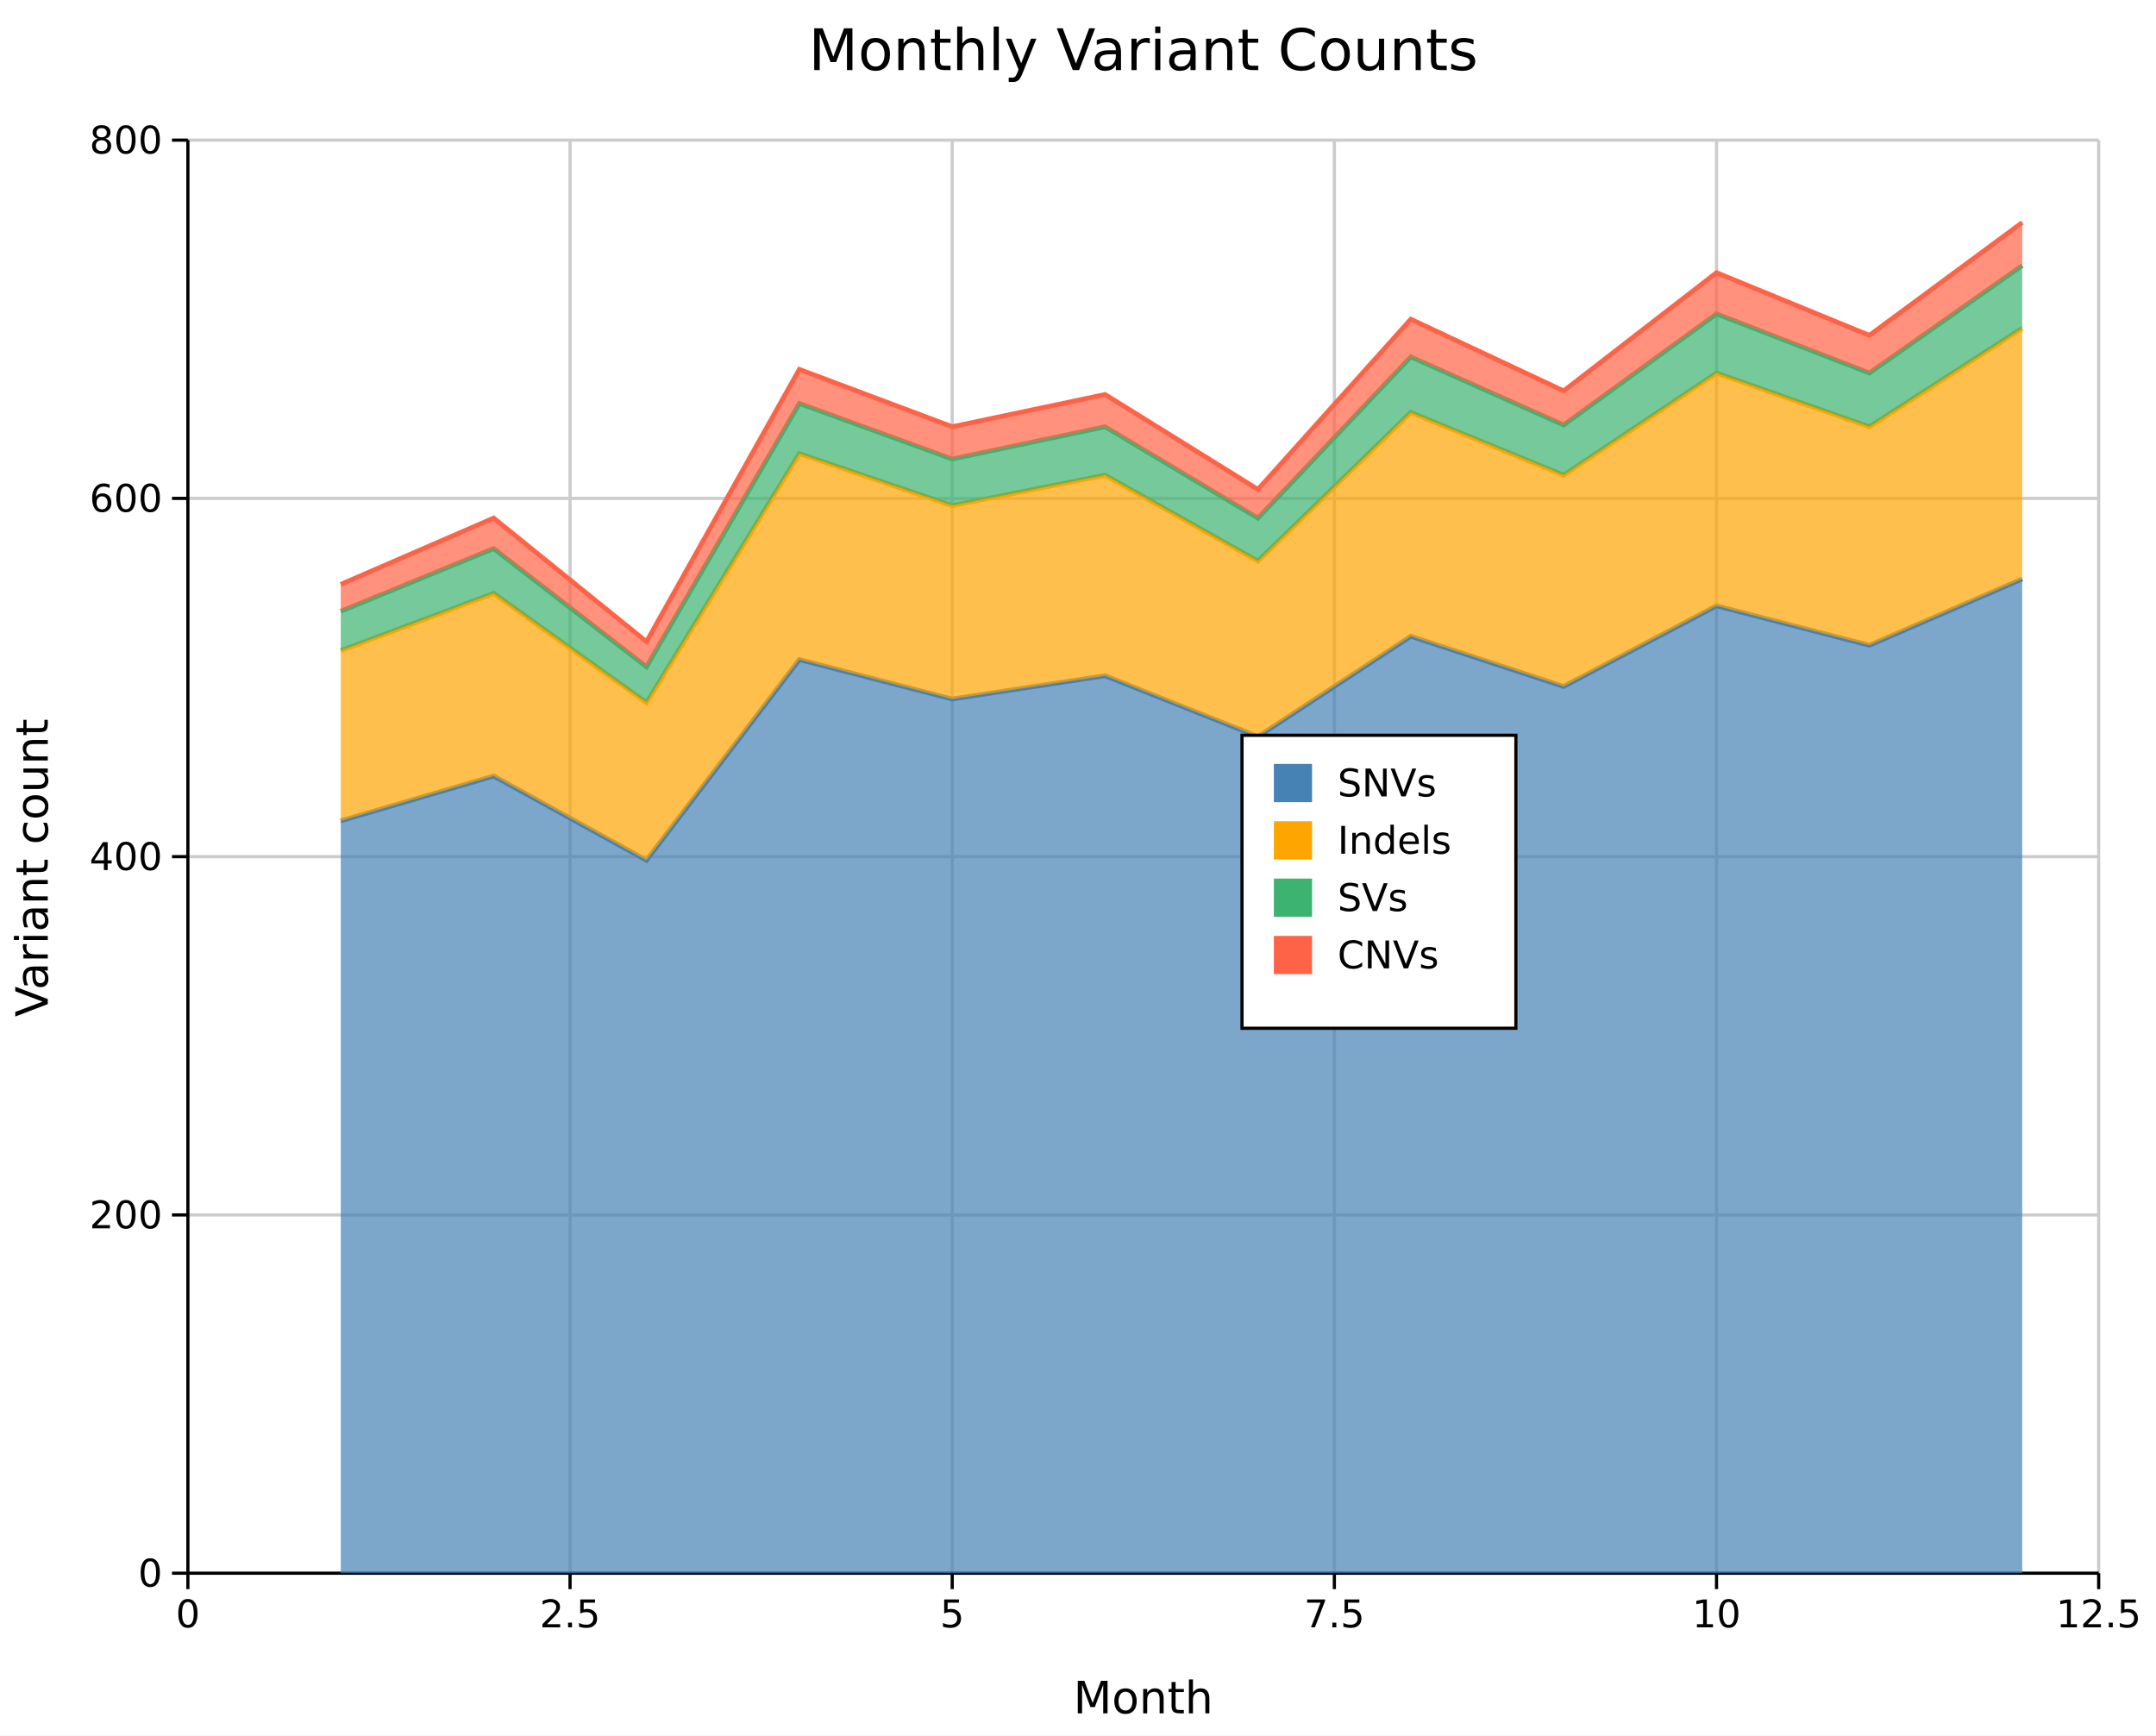
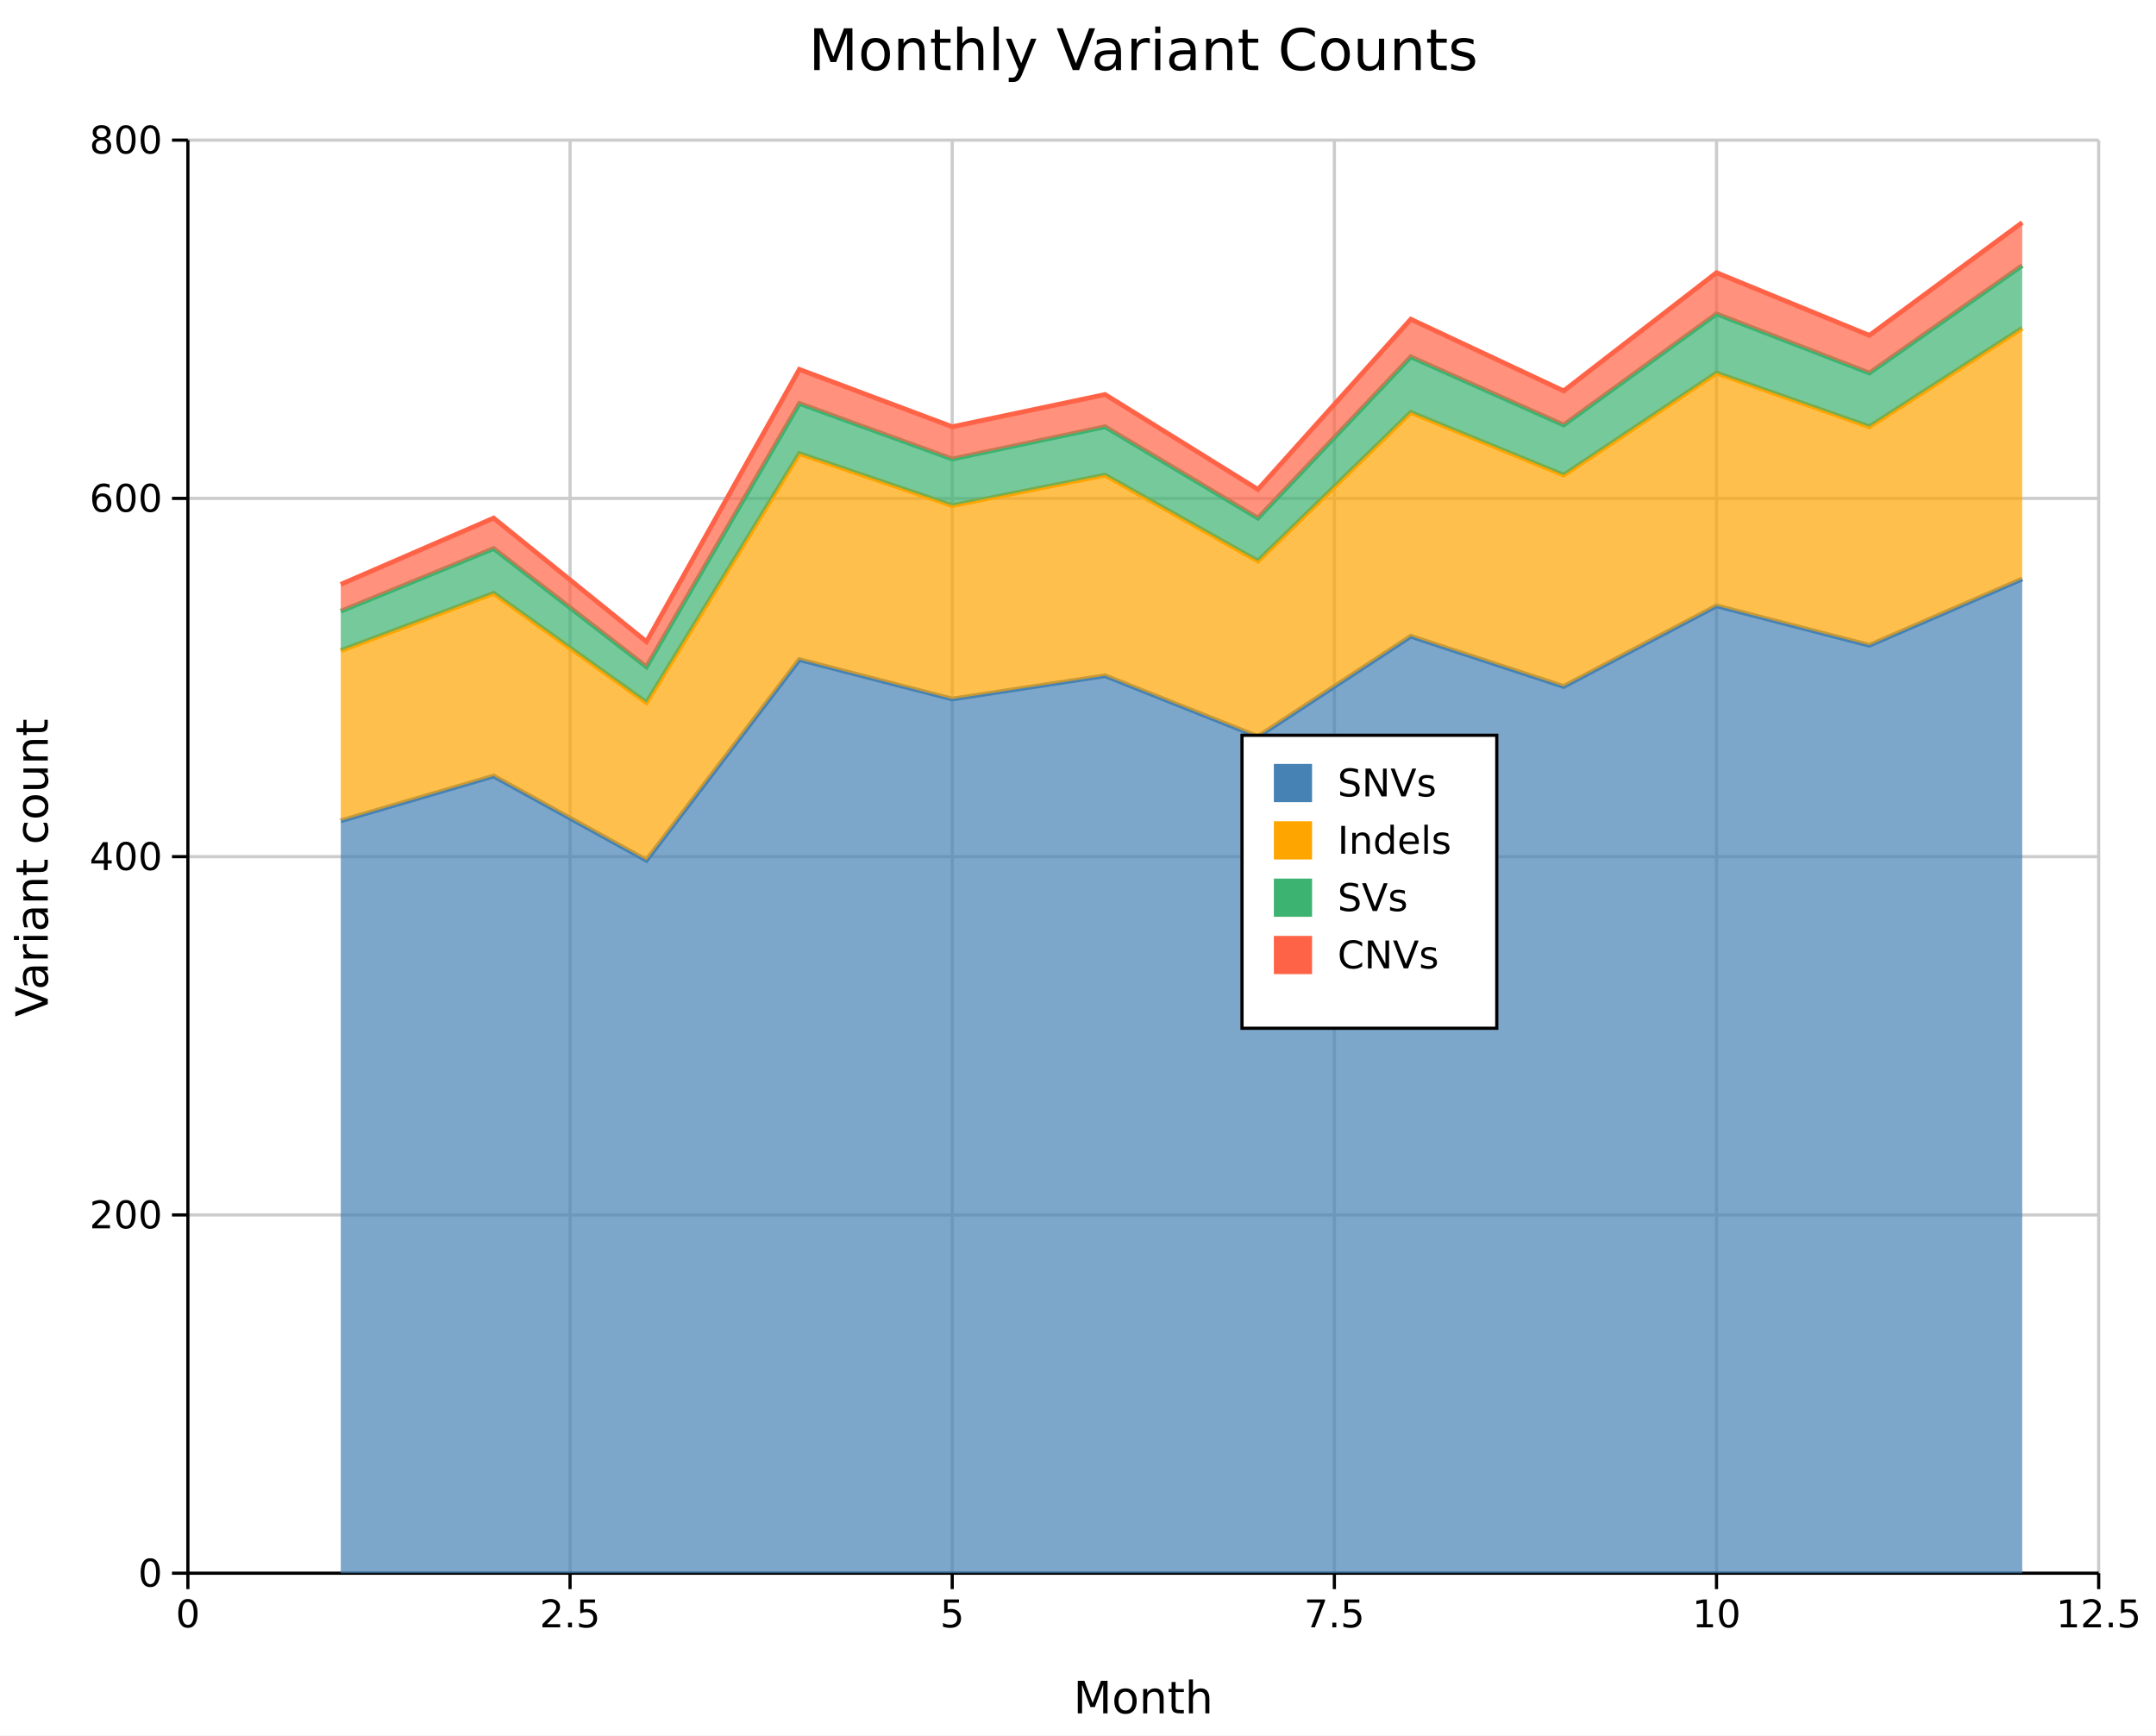
<svg xmlns="http://www.w3.org/2000/svg" width="677" height="545" font-family="DejaVu Sans, Liberation Sans, Arial, sans-serif" fill="black">
  <rect width="100%" height="100%" fill="white" />
  <defs>
    <clipPath id="kuva-clip-10">
      <rect x="59" y="44" width="600" height="450" />
    </clipPath>
  </defs>
  <line x1="179" y1="44" x2="179" y2="494" stroke="#cccccc" stroke-width="1" />
  <line x1="299" y1="44" x2="299" y2="494" stroke="#cccccc" stroke-width="1" />
  <line x1="419" y1="44" x2="419" y2="494" stroke="#cccccc" stroke-width="1" />
  <line x1="539" y1="44" x2="539" y2="494" stroke="#cccccc" stroke-width="1" />
  <line x1="659" y1="44" x2="659" y2="494" stroke="#cccccc" stroke-width="1" />
  <line x1="59" y1="381.5" x2="659" y2="381.5" stroke="#cccccc" stroke-width="1" />
  <line x1="59" y1="269" x2="659" y2="269" stroke="#cccccc" stroke-width="1" />
  <line x1="59" y1="156.5" x2="659" y2="156.5" stroke="#cccccc" stroke-width="1" />
  <line x1="59" y1="44" x2="659" y2="44" stroke="#cccccc" stroke-width="1" />
  <line x1="59" y1="494" x2="659" y2="494" stroke="#000000" stroke-width="1" />
  <line x1="59" y1="44" x2="59" y2="494" stroke="#000000" stroke-width="1" />
  <line x1="59" y1="494" x2="59" y2="499" stroke="#000000" stroke-width="1" />
  <text x="59" y="511" font-size="12" text-anchor="middle">0</text>
  <line x1="179" y1="494" x2="179" y2="499" stroke="#000000" stroke-width="1" />
  <text x="179" y="511" font-size="12" text-anchor="middle">2.5</text>
  <line x1="299" y1="494" x2="299" y2="499" stroke="#000000" stroke-width="1" />
  <text x="299" y="511" font-size="12" text-anchor="middle">5</text>
  <line x1="419" y1="494" x2="419" y2="499" stroke="#000000" stroke-width="1" />
  <text x="419" y="511" font-size="12" text-anchor="middle">7.5</text>
  <line x1="539" y1="494" x2="539" y2="499" stroke="#000000" stroke-width="1" />
  <text x="539" y="511" font-size="12" text-anchor="middle">10</text>
  <line x1="659" y1="494" x2="659" y2="499" stroke="#000000" stroke-width="1" />
  <text x="659" y="511" font-size="12" text-anchor="middle">12.5</text>
  <line x1="54" y1="494" x2="59" y2="494" stroke="#000000" stroke-width="1" />
  <text x="51" y="498.2" font-size="12" text-anchor="end">0</text>
  <line x1="54" y1="381.5" x2="59" y2="381.5" stroke="#000000" stroke-width="1" />
  <text x="51" y="385.7" font-size="12" text-anchor="end">200</text>
  <line x1="54" y1="269" x2="59" y2="269" stroke="#000000" stroke-width="1" />
  <text x="51" y="273.2" font-size="12" text-anchor="end">400</text>
  <line x1="54" y1="156.5" x2="59" y2="156.5" stroke="#000000" stroke-width="1" />
  <text x="51" y="160.7" font-size="12" text-anchor="end">600</text>
  <line x1="54" y1="44" x2="59" y2="44" stroke="#000000" stroke-width="1" />
  <text x="51" y="48.2" font-size="12" text-anchor="end">800</text>
  <text x="359" y="538" font-size="14" text-anchor="middle">Month</text>
  <text x="15" y="272.5" font-size="14" text-anchor="middle" transform="rotate(-90,15,272.5)">Variant count</text>
  <text x="359" y="22" font-size="18" text-anchor="middle">Monthly Variant Counts</text>
  <g clip-path="url(#kuva-clip-10)">
    <path d="M 107.0 257.75 L 155.0 243.69 L 203.0 270.13 L 251.0 207.13 L 299.0 219.5 L 347.0 212.19 L 395.0 231.31 L 443.0 199.81 L 491.0 215.56 L 539.0 190.25 L 587.0 202.63 L 635.0 181.81 L 635.0 494.0 L 587.0 494.0 L 539.0 494.0 L 491.0 494.0 L 443.0 494.0 L 395.0 494.0 L 347.0 494.0 L 299.0 494.0 L 251.0 494.0 L 203.0 494.0 L 155.0 494.0 L 107.0 494.0 Z" stroke="none" stroke-width="0" fill="#4682b4" fill-opacity="0.7" />
    <path d="M 107.0 257.75 L 155.0 243.69 L 203.0 270.13 L 251.0 207.13 L 299.0 219.5 L 347.0 212.19 L 395.0 231.31 L 443.0 199.81 L 491.0 215.56 L 539.0 190.25 L 587.0 202.63 L 635.0 181.81 " stroke="#4682b4" stroke-width="1.5" fill="none" />
    <path d="M 107.0 204.31 L 155.0 186.31 L 203.0 220.63 L 251.0 142.44 L 299.0 158.75 L 347.0 149.19 L 395.0 176.19 L 443.0 129.5 L 491.0 149.19 L 539.0 117.13 L 587.0 134.0 L 635.0 103.06 L 635.0 181.81 L 587.0 202.63 L 539.0 190.25 L 491.0 215.56 L 443.0 199.81 L 395.0 231.31 L 347.0 212.19 L 299.0 219.5 L 251.0 207.13 L 203.0 270.13 L 155.0 243.69 L 107.0 257.75 Z" stroke="none" stroke-width="0" fill="#ffa500" fill-opacity="0.7" />
    <path d="M 107.0 204.31 L 155.0 186.31 L 203.0 220.63 L 251.0 142.44 L 299.0 158.75 L 347.0 149.19 L 395.0 176.19 L 443.0 129.5 L 491.0 149.19 L 539.0 117.13 L 587.0 134.0 L 635.0 103.06 " stroke="#ffa500" stroke-width="1.5" fill="none" />
    <path d="M 107.0 191.94 L 155.0 172.25 L 203.0 209.38 L 251.0 126.69 L 299.0 144.13 L 347.0 134.0 L 395.0 162.69 L 443.0 112.06 L 491.0 133.44 L 539.0 98.56 L 587.0 117.13 L 635.0 83.38 L 635.0 103.06 L 587.0 134.0 L 539.0 117.13 L 491.0 149.19 L 443.0 129.5 L 395.0 176.19 L 347.0 149.19 L 299.0 158.75 L 251.0 142.44 L 203.0 220.63 L 155.0 186.31 L 107.0 204.31 Z" stroke="none" stroke-width="0" fill="mediumseagreen" fill-opacity="0.7" />
    <path d="M 107.0 191.94 L 155.0 172.25 L 203.0 209.38 L 251.0 126.69 L 299.0 144.13 L 347.0 134.0 L 395.0 162.69 L 443.0 112.06 L 491.0 133.44 L 539.0 98.56 L 587.0 117.13 L 635.0 83.38 " stroke="mediumseagreen" stroke-width="1.5" fill="none" />
    <path d="M 107.0 183.5 L 155.0 162.69 L 203.0 201.5 L 251.0 116.0 L 299.0 134.0 L 347.0 123.88 L 395.0 153.69 L 443.0 100.25 L 491.0 122.75 L 539.0 85.63 L 587.0 105.31 L 635.0 69.88 L 635.0 83.38 L 587.0 117.13 L 539.0 98.56 L 491.0 133.44 L 443.0 112.06 L 395.0 162.69 L 347.0 134.0 L 299.0 144.13 L 251.0 126.69 L 203.0 209.38 L 155.0 172.25 L 107.0 191.94 Z" stroke="none" stroke-width="0" fill="#ff6347" fill-opacity="0.7" />
    <path d="M 107.0 183.5 L 155.0 162.69 L 203.0 201.5 L 251.0 116.0 L 299.0 134.0 L 347.0 123.88 L 395.0 153.69 L 443.0 100.25 L 491.0 122.75 L 539.0 85.63 L 587.0 105.31 L 635.0 69.88 " stroke="#ff6347" stroke-width="1.5" fill="none" />
  </g>
-   <rect x="390" y="230.88" width="86" height="92" fill="#ffffff" />
-   <rect x="390" y="230.88" width="86" height="92" fill="none" stroke="#000000" stroke-width="1" />
+   <rect x="390" y="230.88" width="80" height="92" fill="#ffffff" />
+   <rect x="390" y="230.88" width="80" height="92" fill="none" stroke="#000000" stroke-width="1" />
  <text x="420" y="250.08" font-size="12" text-anchor="start">SNVs</text>
  <rect x="400" y="239.88" width="12" height="12" fill="#4682b4" />
  <text x="420" y="268.08" font-size="12" text-anchor="start">Indels</text>
  <rect x="400" y="257.88" width="12" height="12" fill="#ffa500" />
  <text x="420" y="286.08" font-size="12" text-anchor="start">SVs</text>
  <rect x="400" y="275.88" width="12" height="12" fill="mediumseagreen" />
  <text x="420" y="304.08" font-size="12" text-anchor="start">CNVs</text>
  <rect x="400" y="293.88" width="12" height="12" fill="#ff6347" />
</svg>
